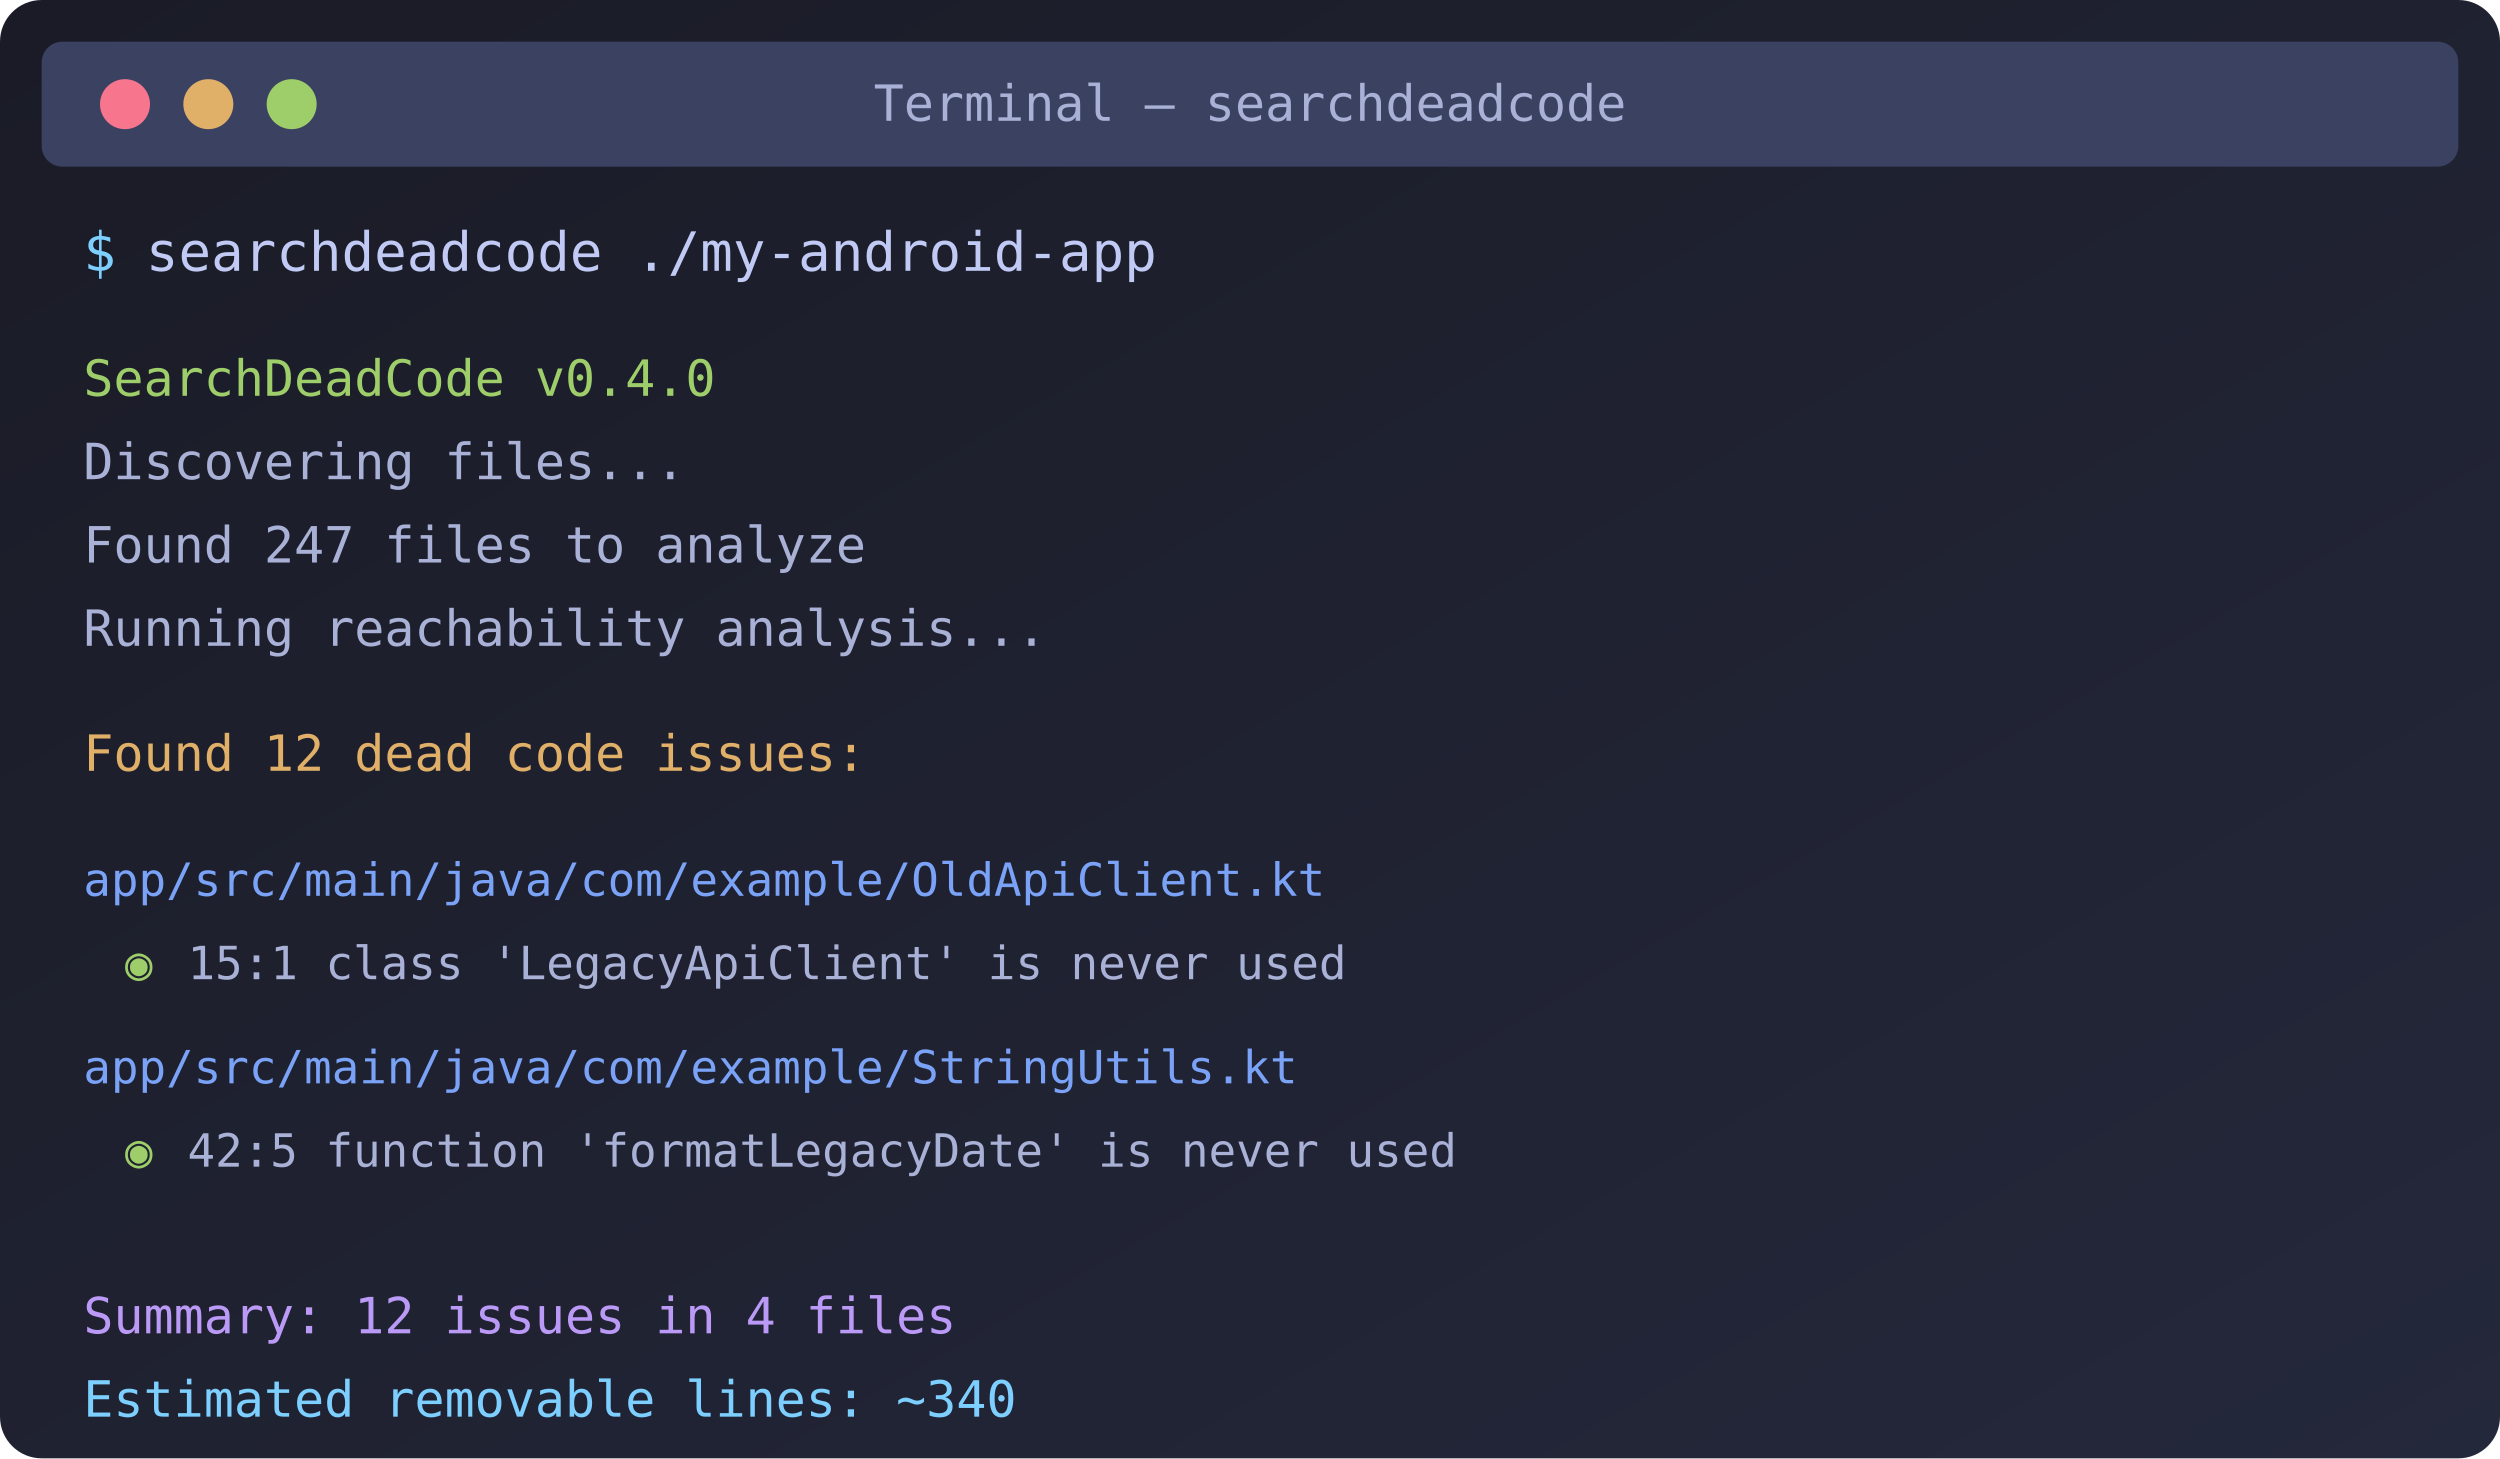
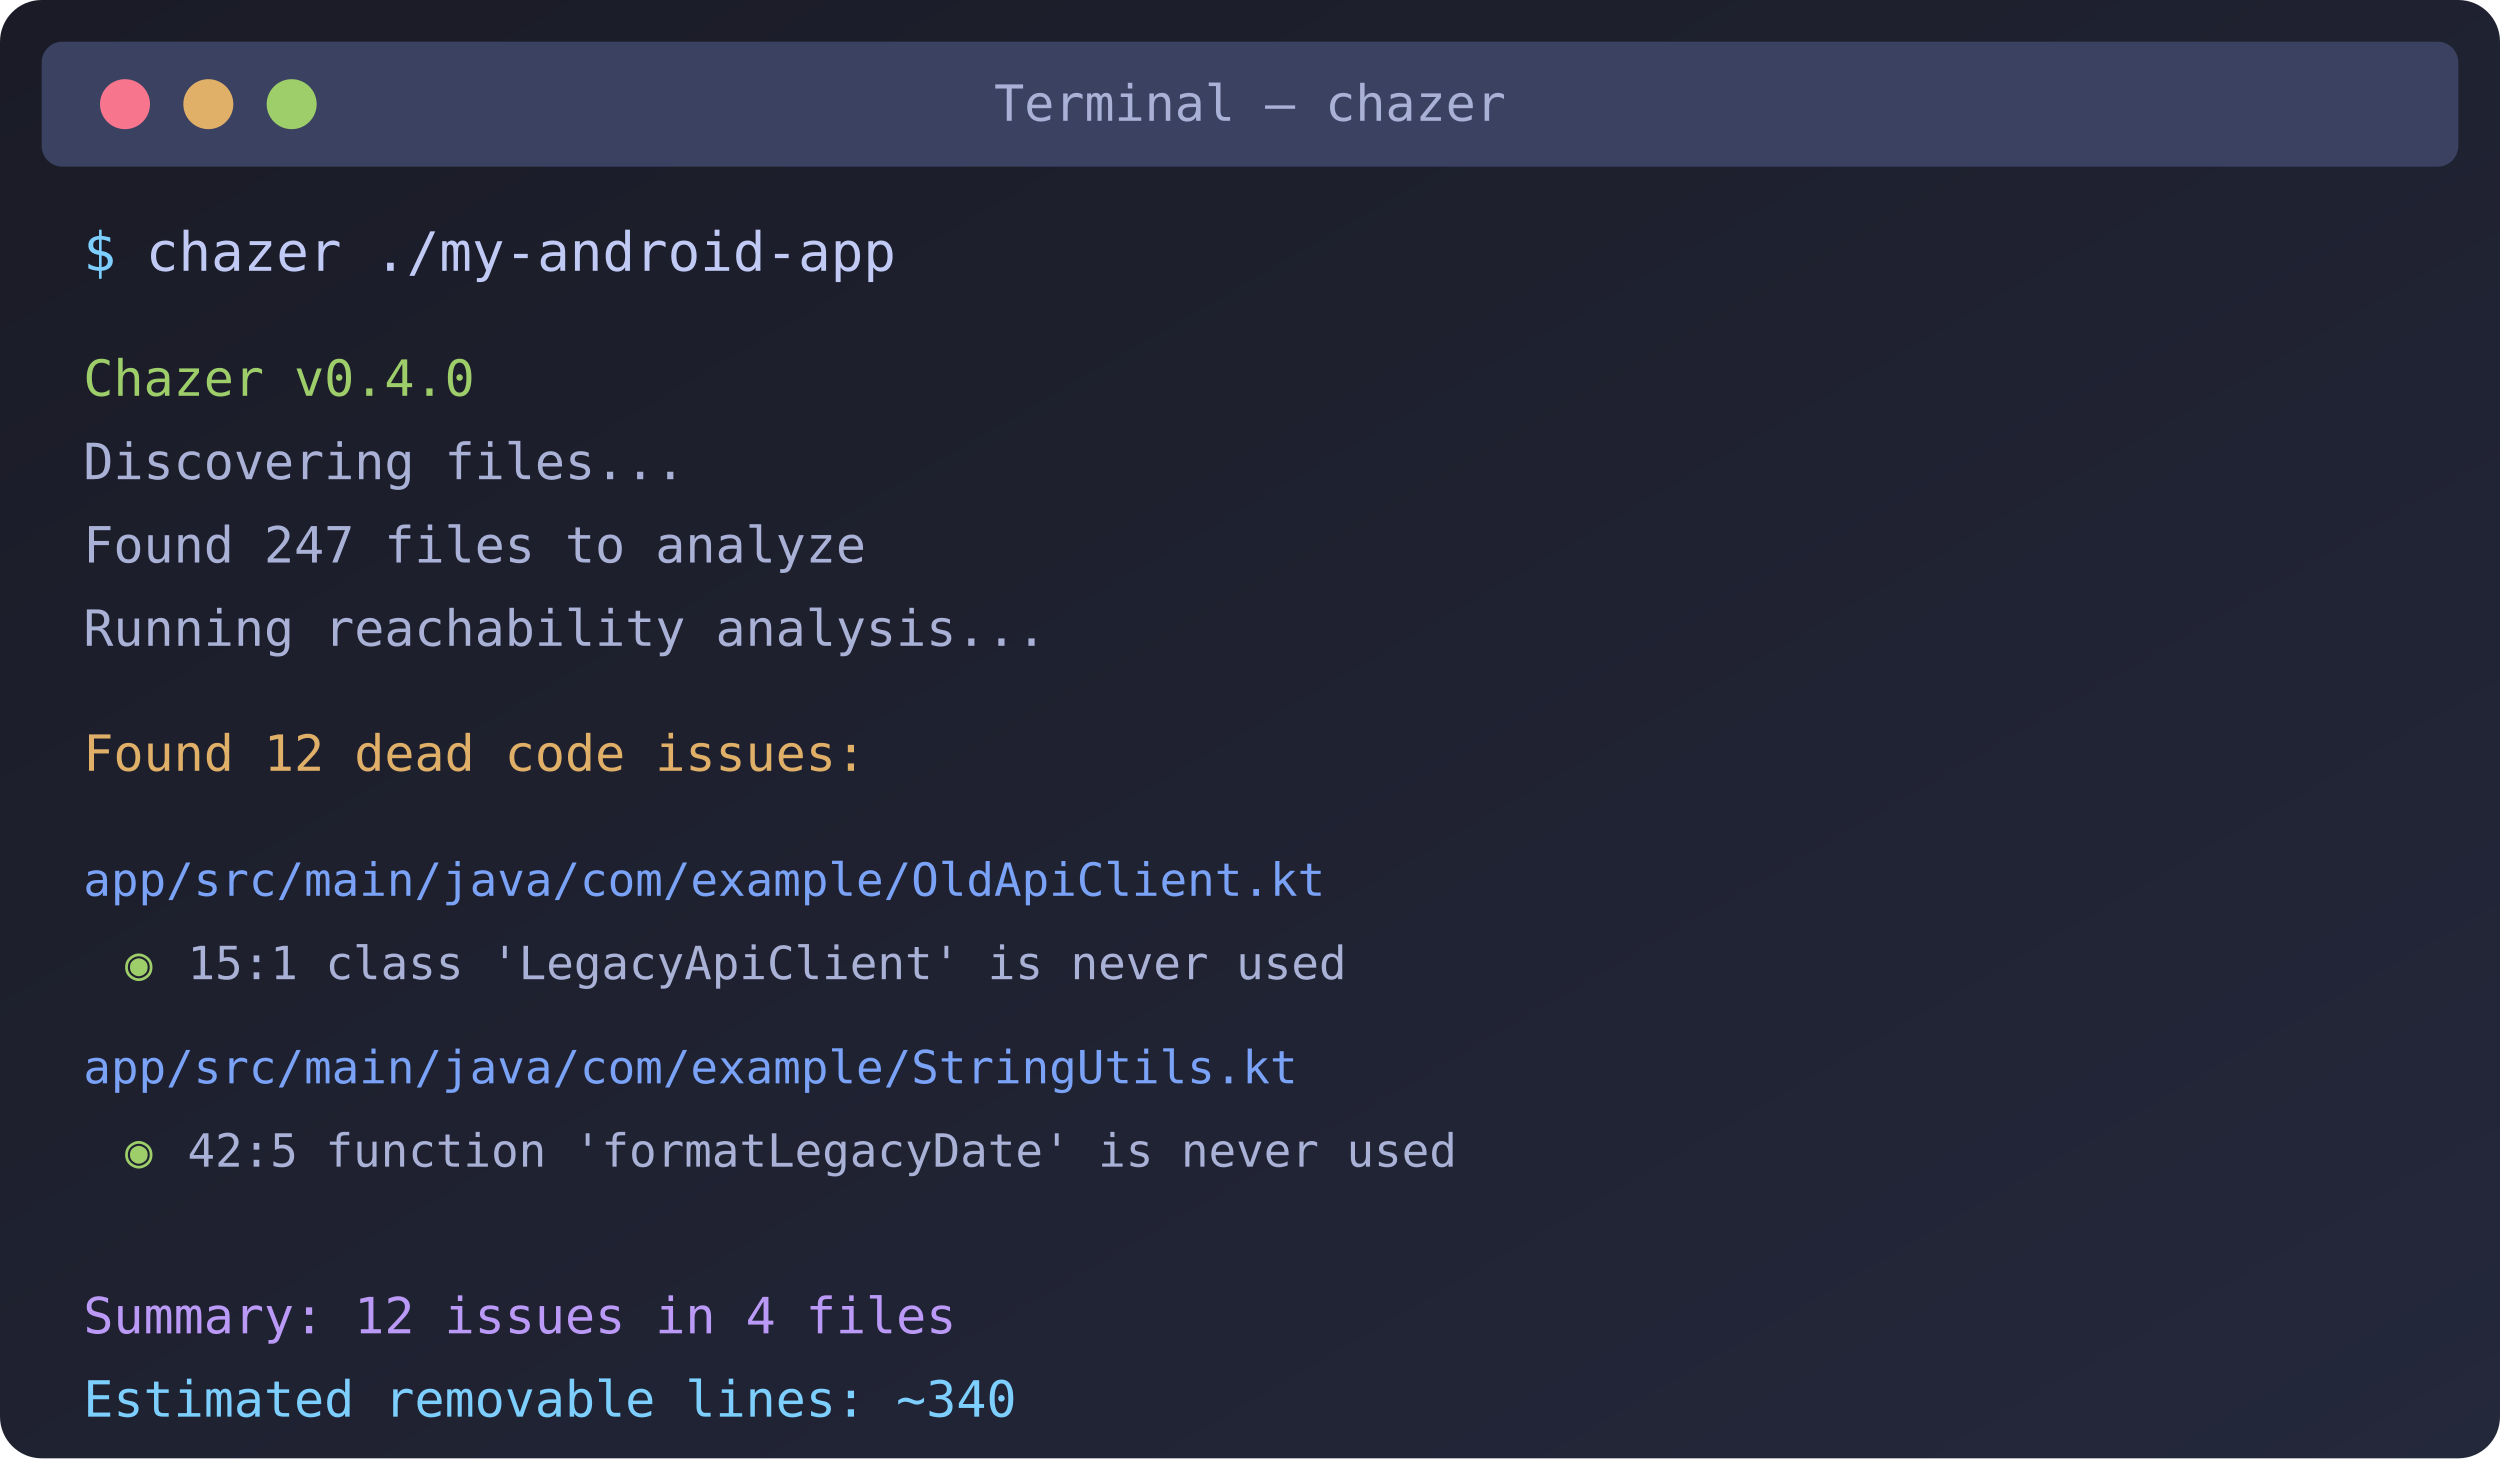
<svg xmlns="http://www.w3.org/2000/svg" width="600" height="350">
  <defs>
    <linearGradient id="bg" x1="0%" y1="0%" x2="100%" y2="100%">
      <stop offset="0%" style="stop-color:#1a1b26;stop-opacity:1" />
      <stop offset="100%" style="stop-color:#24283b;stop-opacity:1" />
    </linearGradient>
  </defs>
  <rect width="600" height="350" fill="url(#bg)" rx="10" />
  <rect x="10" y="10" width="580" height="30" fill="#3b4261" rx="5" />
  <circle cx="30" cy="25" r="6" fill="#f7768e" />
  <circle cx="50" cy="25" r="6" fill="#e0af68" />
  <circle cx="70" cy="25" r="6" fill="#9ece6a" />
-   <text x="300" y="29" font-family="monospace" font-size="12" fill="#a9b1d6" text-anchor="middle">Terminal — searchdeadcode</text>
+   <text x="300" y="29" font-family="monospace" font-size="12" fill="#a9b1d6" text-anchor="middle">Terminal — chazer</text>
  <text x="20" y="65" font-family="monospace" font-size="13" fill="#7dcfff">$</text>
-   <text x="35" y="65" font-family="monospace" font-size="13" fill="#c0caf5">searchdeadcode ./my-android-app</text>
-   <text x="20" y="95" font-family="monospace" font-size="12" fill="#9ece6a">SearchDeadCode v0.4.0</text>
+   <text x="35" y="65" font-family="monospace" font-size="13" fill="#c0caf5">chazer ./my-android-app</text>
+   <text x="20" y="95" font-family="monospace" font-size="12" fill="#9ece6a">Chazer v0.4.0</text>
  <text x="20" y="115" font-family="monospace" font-size="12" fill="#a9b1d6">Discovering files...</text>
  <text x="20" y="135" font-family="monospace" font-size="12" fill="#a9b1d6">Found 247 files to analyze</text>
  <text x="20" y="155" font-family="monospace" font-size="12" fill="#a9b1d6">Running reachability analysis...</text>
  <text x="20" y="185" font-family="monospace" font-size="12" fill="#e0af68">Found 12 dead code issues:</text>
  <text x="20" y="215" font-family="monospace" font-size="11" fill="#7aa2f7">app/src/main/java/com/example/OldApiClient.kt</text>
  <text x="30" y="235" font-family="monospace" font-size="11" fill="#9ece6a">◉</text>
  <text x="45" y="235" font-family="monospace" font-size="11" fill="#a9b1d6">15:1 class 'LegacyApiClient' is never used</text>
  <text x="20" y="260" font-family="monospace" font-size="11" fill="#7aa2f7">app/src/main/java/com/example/StringUtils.kt</text>
  <text x="30" y="280" font-family="monospace" font-size="11" fill="#9ece6a">◉</text>
  <text x="45" y="280" font-family="monospace" font-size="11" fill="#a9b1d6">42:5 function 'formatLegacyDate' is never used</text>
  <text x="20" y="320" font-family="monospace" font-size="12" fill="#bb9af7">Summary: 12 issues in 4 files</text>
  <text x="20" y="340" font-family="monospace" font-size="12" fill="#7dcfff">Estimated removable lines: ~340</text>
</svg>
